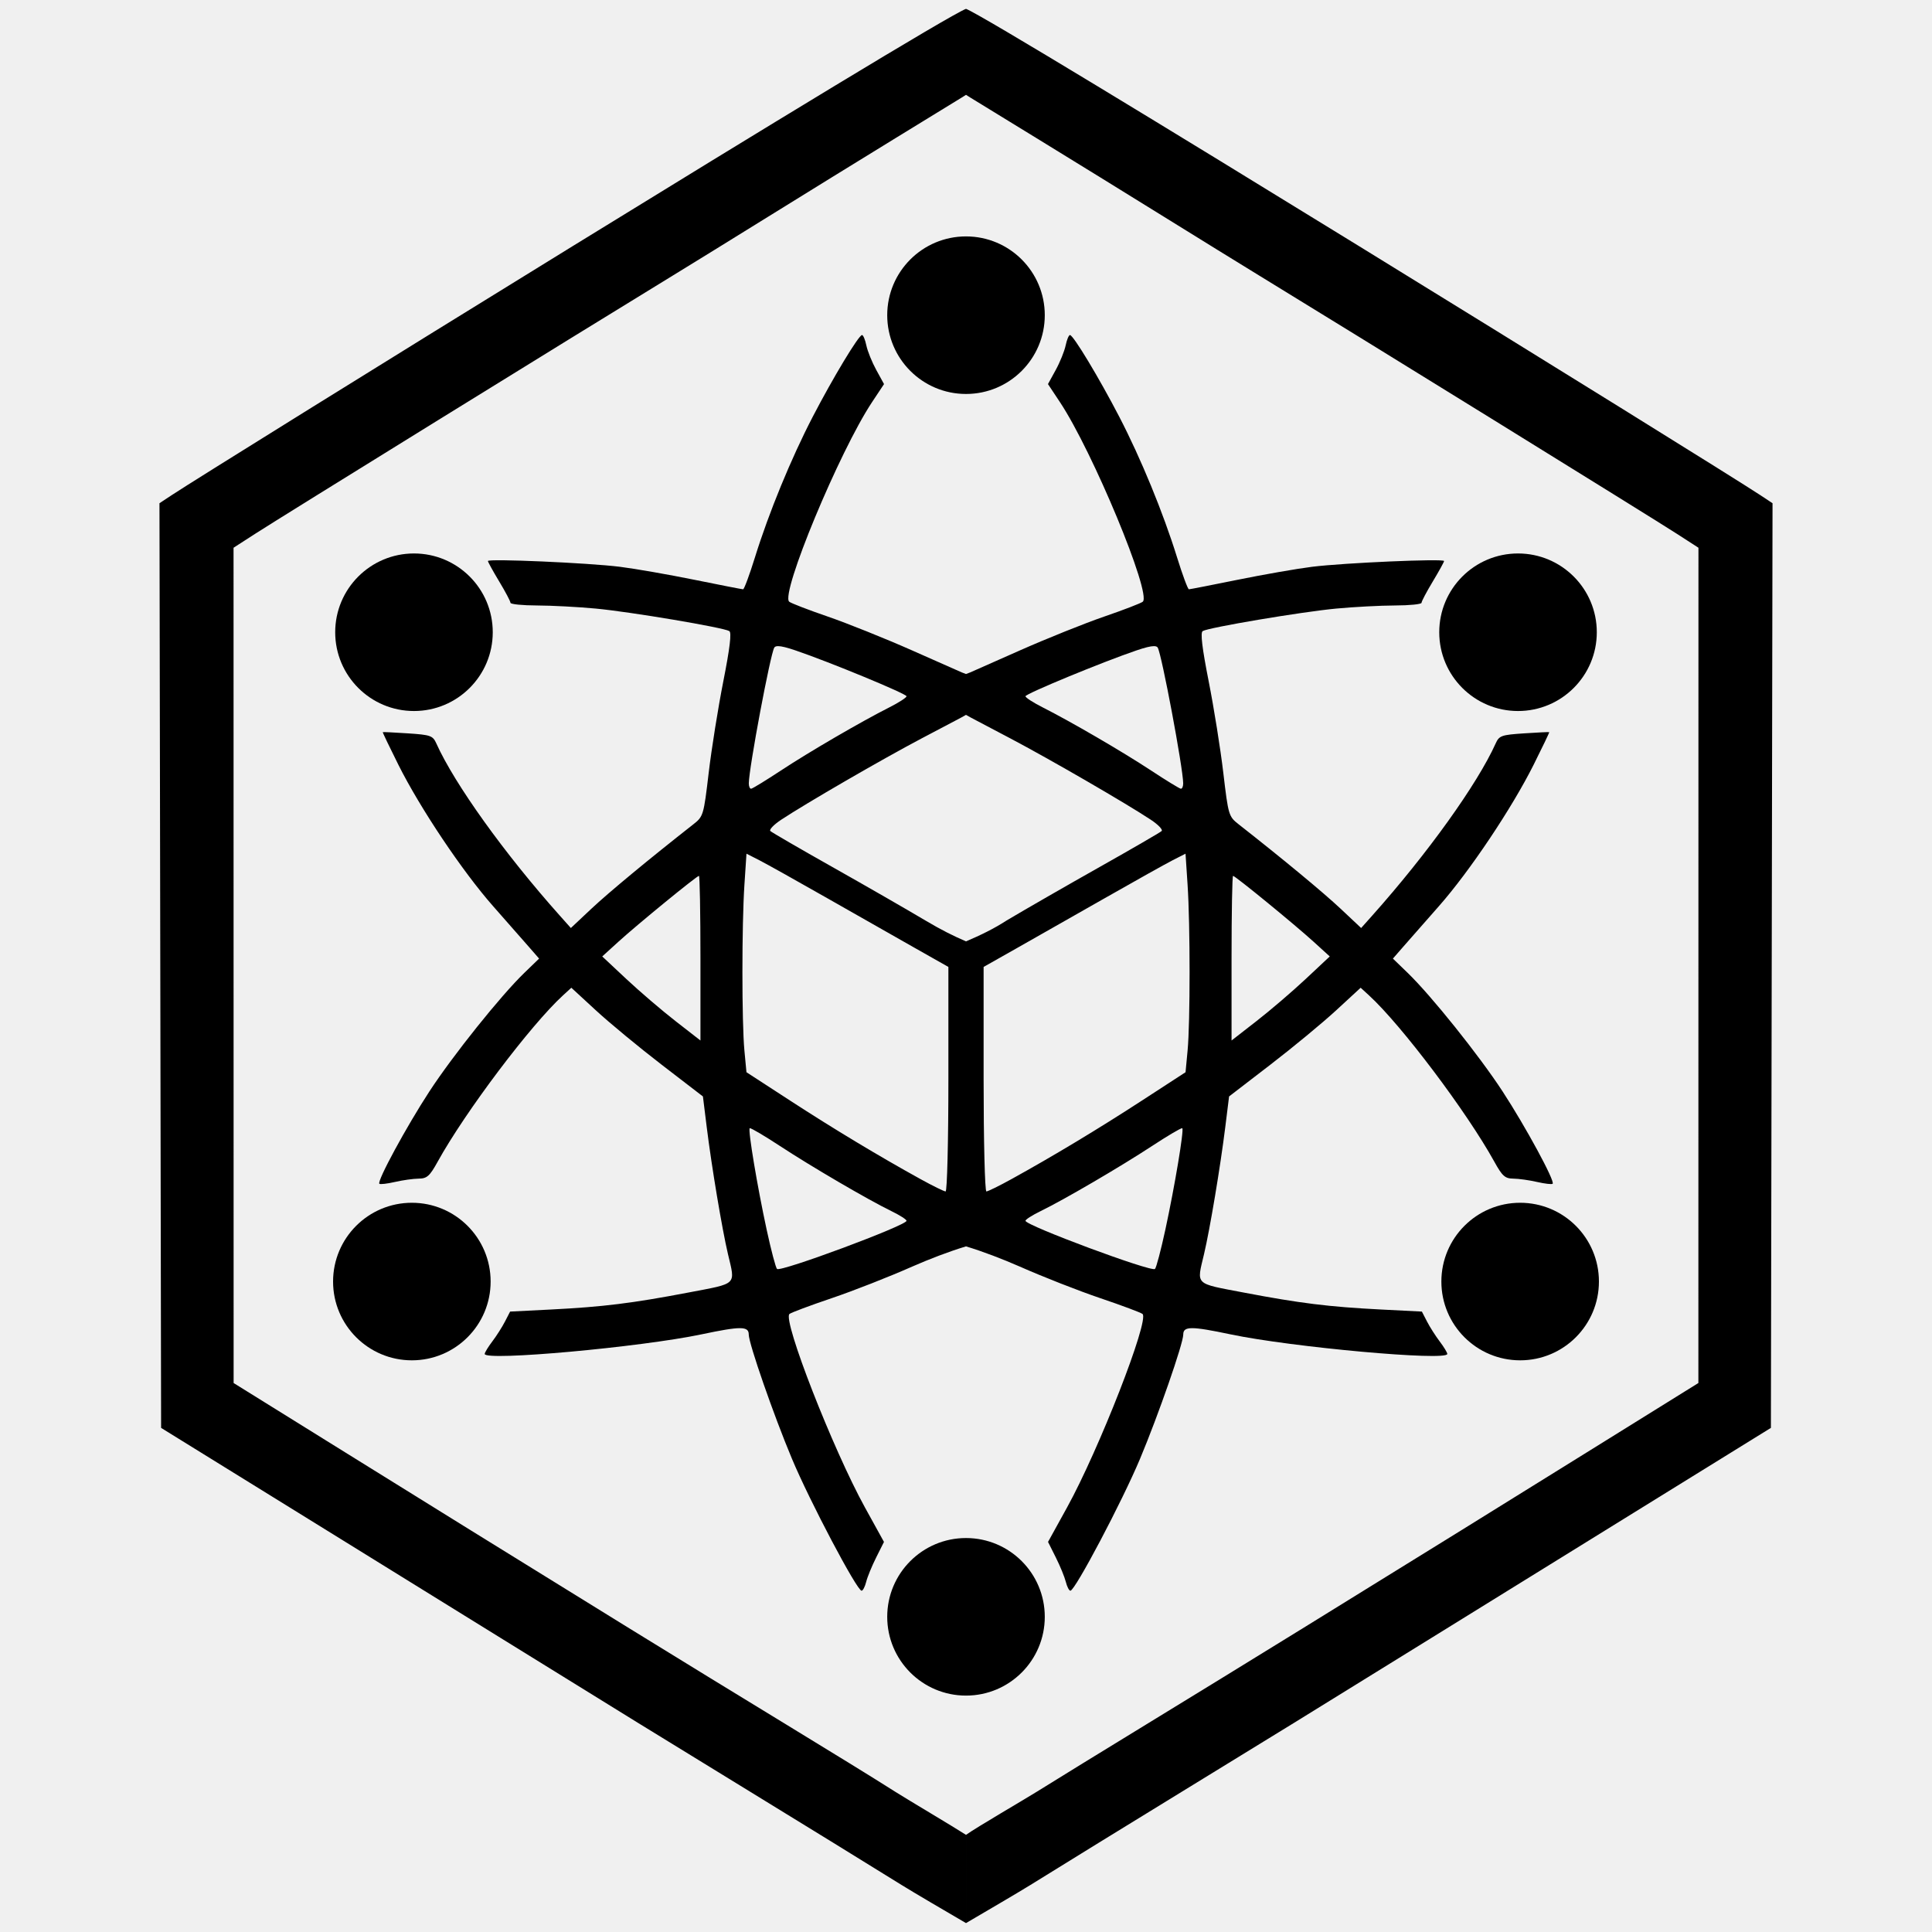
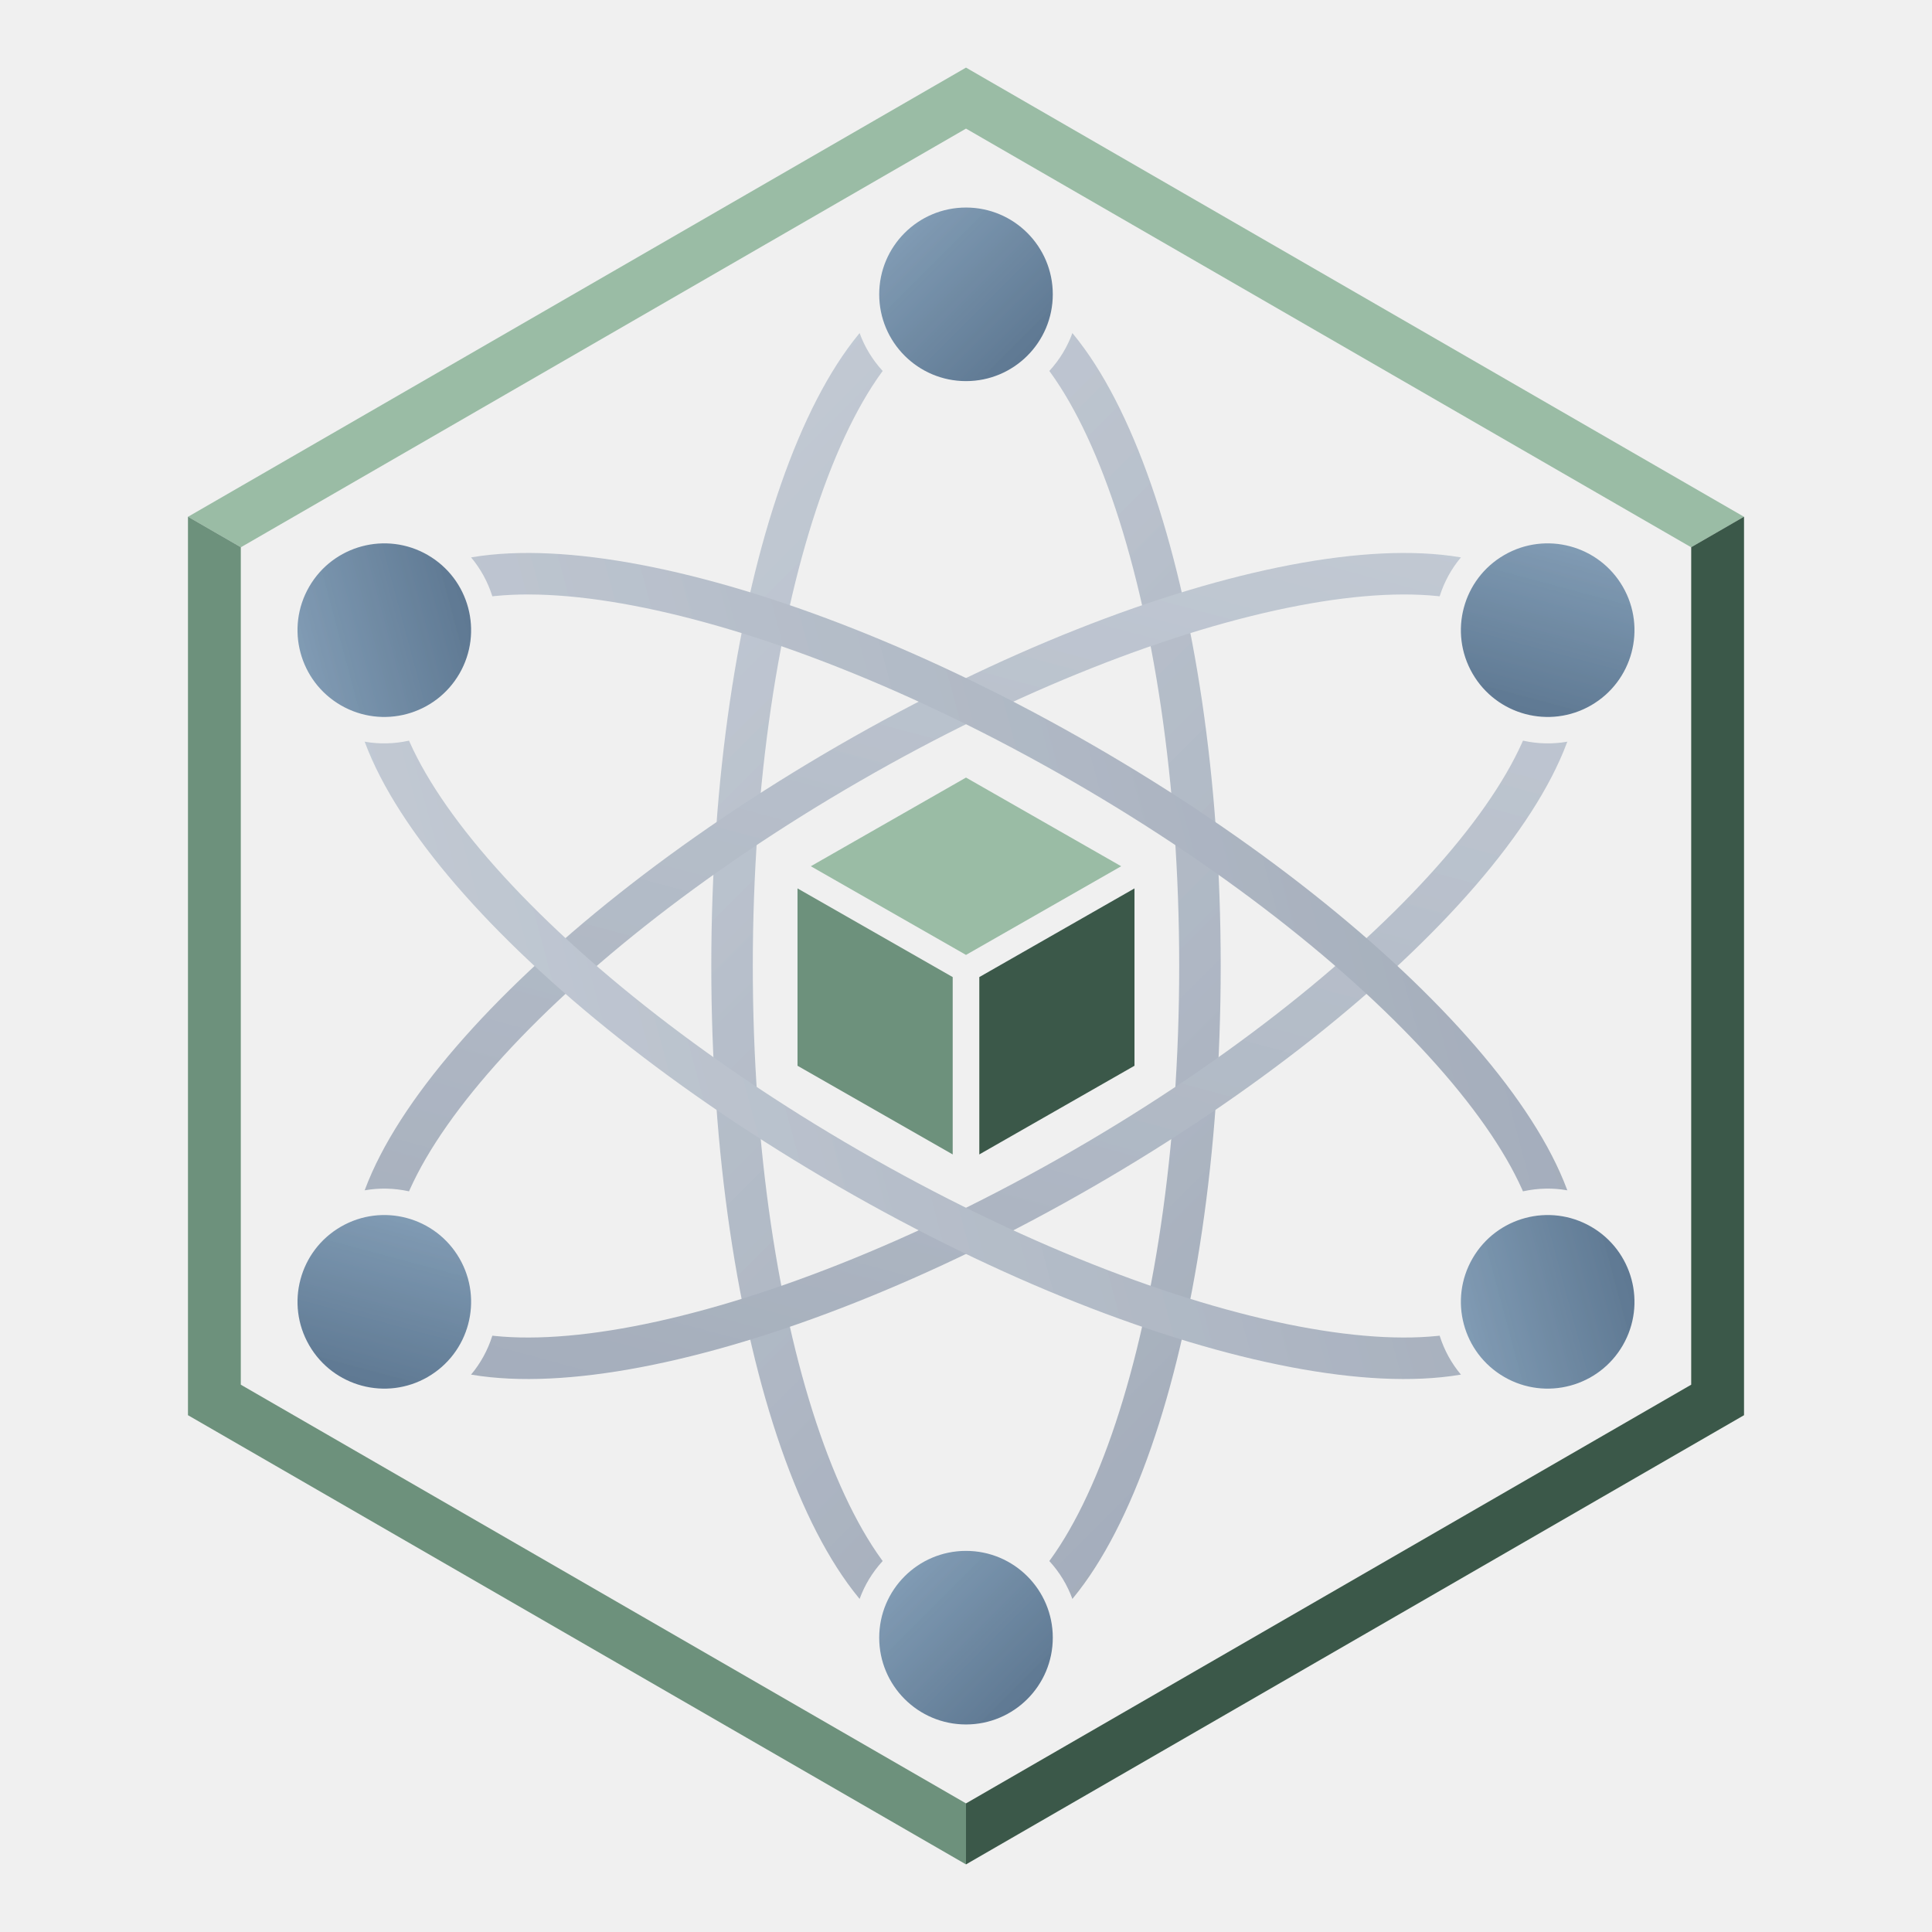
- <svg xmlns="http://www.w3.org/2000/svg" width="600" height="600" viewBox="0 0 600 600">
-   <path d="M360.054 401.975v26.706l1.342.848 20.314 12.455c11.173 6.85 29.088 17.902 39.813 24.559 10.725 6.656 24 14.85 29.5 18.21 29.965 18.305 121.61 74.969 129.75 80.225l6.75 4.358-.01 129.7-.012 129.704-34.738 21.592c-32.86 20.424-41.853 25.993-87.74 54.341-34.947 21.59-67.978 41.623-83.04 51.03-4.034 2.52-18.567 10.957-21.929 13.355v27.405c5.62-3.29 16.16-9.449 20.047-11.862 9.857-6.125 30.972-19.129 46.922-28.896 28.82-17.65 38.236-23.452 77.5-47.76 11.275-6.98 39.625-24.522 63-38.982l42.5-26.291.254-143.58.253-143.583-3.753-2.48c-14.342-9.479-237.26-147.332-246.723-151.054m32.281 101.306c-.37.023-.963 1.45-1.33 3.209-.373 1.787-1.762 5.224-3.086 7.637l-2.408 4.386 3.72 5.606c10.142 15.279 28.51 59.523 25.73 61.972-.516.454-5.888 2.526-11.938 4.606s-17.891 6.834-26.315 10.562l-15.314 6.78-1.34.515v12.684l1.56.873 12.206 6.432c12.28 6.47 35.872 20.132 43.617 25.257 2.292 1.518 3.812 3.099 3.377 3.516s-9.116 5.452-19.291 11.188c-10.175 5.735-23.153 13.197-28.842 16.582-4.001 2.601-8.271 4.648-12.627 6.498V786.3c5.511 1.682 11.312 3.922 16.732 6.29 7.02 3.115 18.27 7.529 25 9.806 6.731 2.278 12.626 4.485 13.1 4.904 2.161 1.914-13.535 42.123-23.465 60.114l-5.89 10.674 2.418 4.826c1.33 2.654 2.728 6.063 3.105 7.576s1.018 2.75 1.424 2.75c1.443 0 16.07-27.713 21.639-41 5.694-13.585 13.406-35.769 13.406-38.56 0-2.617 2.461-2.628 14.633-.065 19.019 4.004 67.367 8.38 67.367 6.097 0-.43-1.058-2.176-2.352-3.878s-3.067-4.487-3.943-6.188l-1.594-3.094-12.805-.648c-16.004-.811-25.118-1.938-42.556-5.266-15.427-2.944-14.605-2.147-12.291-11.957 1.823-7.73 5.078-27.19 6.595-39.441l1.178-9.5 12.772-9.819c7.024-5.4 16.217-12.995 20.431-16.878l7.662-7.061 2.598 2.379c10.037 9.196 30.364 36.17 38.904 51.627 2.489 4.504 3.327 5.253 5.9 5.275 1.65.014 4.974.48 7.384 1.035 2.41.556 4.587.806 4.838.555.785-.785-8.41-17.744-15.54-28.662-7.358-11.268-22.149-29.74-29.513-36.857l-4.559-4.405 3.196-3.666c1.757-2.016 6.74-7.685 11.072-12.595 9.547-10.824 22.638-30.362 29.431-43.928 2.755-5.5 4.937-10.06 4.85-10.133s-3.6.096-7.805.375c-7.063.469-7.735.708-8.828 3.133-5.697 12.646-21.164 34.212-38.347 53.472l-3.432 3.846-6.373-5.988c-5.37-5.047-18.001-15.506-31.649-26.205-3.12-2.447-3.222-2.789-4.783-16-.877-7.425-2.921-20.217-4.543-28.426-2.046-10.362-2.614-15.131-1.86-15.598 1.789-1.105 30.704-5.979 41.462-6.988 5.5-.516 13.712-.949 18.25-.963 4.537-.014 8.25-.389 8.25-.834s1.575-3.424 3.5-6.62c1.925-3.198 3.5-6.054 3.5-6.349 0-.797-31.205.566-41 1.792-4.675.584-15.058 2.396-23.072 4.025-8.015 1.628-14.842 2.96-15.172 2.96s-1.981-4.45-3.67-9.886c-4.333-13.946-11.238-30.744-17.961-43.7-6.303-12.145-14.238-25.308-15.295-25.372zm26.059 96.613c.628-.002 1.011.154 1.2.457 1.219 1.974 7.864 37.364 7.911 42.139.01.962-.32 1.72-.732 1.685-.413-.035-4.575-2.582-9.25-5.662-8.892-5.857-24.796-15.117-33.75-19.65-2.888-1.462-5.25-2.993-5.25-3.402 0-.769 23.931-10.653 34.435-14.223 2.656-.903 4.388-1.34 5.436-1.344m9.836 64.455.64 9.696c.825 12.446.826 42.713.002 51.433l-.636 6.74-13.606 8.842c-13.575 8.822-27.454 17.178-40.494 24.377-3.789 2.092-7.276 3.803-7.75 3.803s-.863-15.687-.863-34.86v-34.859l10.25-5.797c5.637-3.189 17.965-10.194 27.394-15.566 9.43-5.373 18.924-10.678 21.102-11.79zm14.76 6.89c.67 0 19.115 15.086 25.033 20.474l5 4.55-7.5 7.024c-4.125 3.862-10.988 9.735-15.25 13.05l-7.75 6.03v-25.565c0-14.06.21-25.562.467-25.562m-15.819 78.358q.034-.001.051.008l.006.004c.567.568-2.345 18.006-5.254 31.461-1.383 6.4-2.84 11.912-3.234 12.25-1.172 1.004-40.217-13.52-40.217-14.96 0-.398 2.112-1.747 4.691-3 7.207-3.502 24.814-13.794 34.717-20.294 4.67-3.064 8.689-5.438 9.24-5.468zm-67.117-347.622v26.706l-1.342.848-20.314 12.455a10372 10372 0 0 0-39.813 24.559c-10.725 6.656-24 14.85-29.5 18.21-29.965 18.305-121.61 74.969-129.75 80.225l-6.75 4.358.01 129.7.012 129.704 34.738 21.592c32.86 20.424 41.854 25.993 87.74 54.341 34.947 21.59 68.055 41.501 83.04 51.03 3.697 2.35 18.076 10.861 21.93 13.355v27.405c-6.58-3.837-16.161-9.449-20.048-11.862-9.857-6.125-30.971-19.129-46.921-28.896-28.82-17.65-38.237-23.452-77.5-47.76-11.275-6.98-39.625-24.522-63-38.982l-42.5-26.291-.254-143.58-.254-143.583 3.754-2.48c13.196-8.722 236.64-147.153 246.722-151.054M327.773 503.28c.37.023.963 1.45 1.33 3.209.373 1.787 1.762 5.224 3.086 7.637l2.408 4.386-3.72 5.606c-10.142 15.279-28.51 59.523-25.73 61.972.516.454 5.888 2.526 11.938 4.606s17.891 6.834 26.315 10.562l15.314 6.78 1.34.515v12.684l-1.56.873-12.206 6.432c-12.28 6.47-35.872 20.132-43.617 25.257-2.292 1.518-3.811 3.099-3.377 3.516s9.116 5.452 19.291 11.188c10.175 5.735 23.153 13.197 28.842 16.582 5.03 2.992 8.754 4.824 12.627 6.498V786.3c-5.511 1.682-11.312 3.922-16.732 6.29-7.02 3.115-18.27 7.529-25 9.806-6.731 2.278-12.626 4.485-13.1 4.904-2.161 1.914 13.535 42.123 23.465 60.114l5.89 10.674-2.417 4.826c-1.331 2.654-2.729 6.063-3.106 7.576s-1.018 2.75-1.424 2.75c-1.443 0-16.07-27.713-21.638-41-5.695-13.585-13.407-35.769-13.407-38.56 0-2.617-2.461-2.628-14.632-.065-19.02 4.004-67.368 8.38-67.368 6.097 0-.43 1.058-2.176 2.352-3.878s3.067-4.487 3.943-6.188l1.594-3.094 12.805-.648c16.004-.811 25.119-1.938 42.556-5.266 15.427-2.944 14.605-2.147 12.291-11.957-1.823-7.73-5.077-27.19-6.595-39.441l-1.178-9.5-12.772-9.819c-7.024-5.4-16.217-12.995-20.431-16.878l-7.662-7.061-2.598 2.379c-10.037 9.196-30.364 36.17-38.904 51.627-2.489 4.504-3.327 5.253-5.9 5.275-1.65.014-4.973.48-7.384 1.035-2.41.556-4.587.806-4.837.555-.785-.785 8.408-17.744 15.539-28.662 7.358-11.268 22.149-29.74 29.513-36.857l4.559-4.405-3.195-3.666c-1.758-2.016-6.74-7.685-11.073-12.595-9.547-10.824-22.638-30.362-29.431-43.928-2.754-5.5-4.936-10.06-4.85-10.133s3.6.096 7.805.375c7.064.469 7.735.708 8.828 3.133 5.697 12.646 21.164 34.212 38.348 53.472l3.431 3.846 6.373-5.988c5.37-5.047 18.001-15.506 31.649-26.205 3.12-2.447 3.222-2.789 4.783-16 .877-7.425 2.921-20.217 4.543-28.426 2.047-10.362 2.614-15.131 1.86-15.598-1.789-1.105-30.704-5.979-41.462-6.988-5.5-.516-13.712-.949-18.25-.963-4.537-.014-8.25-.389-8.25-.834s-1.575-3.424-3.5-6.62c-1.925-3.198-3.5-6.054-3.5-6.349 0-.797 31.205.566 41 1.792 4.675.584 15.058 2.396 23.073 4.025 8.014 1.628 14.842 2.96 15.171 2.96.33 0 1.981-4.45 3.67-9.886 4.333-13.946 11.238-30.744 17.961-43.7 6.304-12.145 14.238-25.308 15.295-25.372zm-26.059 96.613c-.628-.002-1.011.154-1.199.457-1.22 1.974-7.865 37.364-7.912 42.139-.01.962.32 1.72.732 1.685.413-.035 4.575-2.582 9.25-5.662 8.893-5.857 24.796-15.117 33.75-19.65 2.888-1.462 5.25-2.993 5.25-3.402 0-.769-23.931-10.653-34.435-14.223-2.656-.903-4.388-1.34-5.436-1.344m-9.836 64.455-.64 9.696c-.825 12.446-.826 42.713-.002 51.433l.636 6.74 13.606 8.842c13.575 8.822 27.454 17.178 40.494 24.377 3.789 2.092 7.276 3.803 7.75 3.803s.863-15.687.863-34.86v-34.859l-10.25-5.797a12853 12853 0 0 1-27.394-15.566c-9.43-5.373-18.924-10.678-21.102-11.79zm-14.76 6.89c-.67 0-19.115 15.086-25.033 20.474l-5 4.55 7.5 7.024c4.125 3.862 10.988 9.735 15.25 13.05l7.75 6.03v-25.565c0-14.06-.21-25.562-.466-25.562m15.819 78.358q-.035-.001-.05.008l-.007.004c-.567.568 2.345 18.006 5.254 31.461 1.384 6.4 2.84 11.912 3.234 12.25 1.172 1.004 40.217-13.52 40.217-14.96 0-.398-2.111-1.747-4.691-3-7.207-3.502-24.814-13.794-34.717-20.294-4.67-3.064-8.688-5.438-9.24-5.468z" style="display:inline;fill:#000" transform="translate(-60.054 -399.23)" />
-   <path d="M385.923 901.347c0 13.512-10.954 24.466-24.466 24.466s-24.465-10.954-24.465-24.466 10.953-24.465 24.465-24.465 24.466 10.953 24.466 24.465m0-404.234c0-13.512-10.954-24.465-24.466-24.465s-24.465 10.953-24.465 24.465 10.953 24.466 24.465 24.466 24.466-10.954 24.466-24.466" style="display:inline;fill:#000;stroke-width:.918" transform="translate(-61.457 -399.23)" />
-   <path d="M555.955 595.579c0 13.512-10.953 24.465-24.465 24.465s-24.466-10.953-24.466-24.465 10.954-24.466 24.466-24.466c13.511 0 24.465 10.954 24.465 24.466m-391.802 0c0 13.512 10.954 24.465 24.466 24.465s24.465-10.953 24.465-24.465-10.953-24.466-24.465-24.466-24.466 10.954-24.466 24.466M556.615 797.225c0 13.512-10.954 24.466-24.466 24.466s-24.465-10.954-24.465-24.466 10.953-24.465 24.465-24.465 24.466 10.953 24.466 24.465m-393.122 0c0 13.512 10.954 24.466 24.466 24.466s24.465-10.954 24.465-24.466-10.953-24.465-24.465-24.465-24.466 10.953-24.466 24.465" style="display:inline;fill:#000;stroke-width:.918" transform="translate(-60.054 -399.23)" />
+ <svg xmlns="http://www.w3.org/2000/svg" viewBox="0 0 512 512">
+   <defs>
+     <filter id="slight-desaturate">
+       <feColorMatrix type="saturate" values="0.7" />
+     </filter>
+     <linearGradient id="orbit-grad" gradientUnits="userSpaceOnUse" x1="-180" y1="-180" x2="180" y2="180">
+       <stop offset="0%" stop-color="#CBD5E1" />
+       <stop offset="100%" stop-color="#94A3B8" />
+     </linearGradient>
+     <linearGradient id="electron-grad" x1="0%" y1="0%" x2="100%" y2="100%">
+       <stop offset="0%" stop-color="#7CA3C5" />
+       <stop offset="100%" stop-color="#4A7295" />
+     </linearGradient>
+     <mask id="halo-mask">
+       <rect x="-300" y="-300" width="600" height="600" fill="white" />
+       <g fill="black">
+         <circle cy="-178" r="30" />
+         <circle cy="178" r="30" />
+         <g transform="rotate(60)">
+           <circle cy="-178" r="30" />
+           <circle cy="178" r="30" />
+         </g>
+         <g transform="rotate(-60)">
+           <circle cy="-178" r="30" />
+           <circle cy="178" r="30" />
+         </g>
+       </g>
+     </mask>
+     <mask id="mask-top-sector">
+       <rect x="-300" y="-300" width="600" height="600" fill="black" />
+       <path d="M0 0 L-400 -231 L0 -400 L400 -231 Z" fill="white" />
+     </mask>
+     <mask id="mask-right-sector">
+       <rect x="-300" y="-300" width="600" height="600" fill="black" />
+       <path d="M0 0 L400 -231 L400 400 L0 400 Z" fill="white" />
+     </mask>
+     <mask id="mask-left-sector">
+       <rect x="-300" y="-300" width="600" height="600" fill="black" />
+       <path d="M0 0 L0 400 L-400 400 L-400 -231 Z" fill="white" />
+     </mask>
+     <ellipse id="orbit-path-def" cx="0" cy="0" rx="62" ry="178" fill="none" stroke-width="11" />
+     <circle id="electron-dot" r="23" />
+     <path id="sharp-hex" d="M0 -230 L199.186 -115 L199.186 115 L0 230 L-199.186 115 L-199.186 -115 Z" fill="none" stroke-width="14" stroke-linejoin="miter" stroke-miterlimit="10" />
+   </defs>
+   <g transform="translate(256, 256)" filter="url(#slight-desaturate)">
+     <g id="Hexagon-Container">
+       <use href="#sharp-hex" stroke="#8CBF9F" mask="url(#mask-top-sector)" />
+       <use href="#sharp-hex" stroke="#5E9476" mask="url(#mask-left-sector)" />
+       <use href="#sharp-hex" stroke="#2F5C45" mask="url(#mask-right-sector)" />
+     </g>
+     <g id="Orbital-Paths" stroke="url(#orbit-grad)" mask="url(#halo-mask)">
+       <use href="#orbit-path-def" />
+       <use href="#orbit-path-def" transform="rotate(60)" />
+       <use href="#orbit-path-def" transform="rotate(-60)" />
+     </g>
+     <g id="Electron-Dots" fill="url(#electron-grad)">
+       <use href="#electron-dot" y="-178" />
+       <use href="#electron-dot" y="178" />
+       <use href="#electron-dot" transform="rotate(60) translate(0, -178)" />
+       <use href="#electron-dot" transform="rotate(60) translate(0, 178)" />
+       <use href="#electron-dot" transform="rotate(-60) translate(0, -178)" />
+       <use href="#electron-dot" transform="rotate(-60) translate(0, 178)" />
+     </g>
+     <g id="Central-Cube" transform="matrix(1.175,0,0,1.175,0,2.9375)">
+       <g>
+         <path d="M0 -45 L-35 -25 L0 -5 L35 -25 Z" fill="#8CBF9F" />
+         <path d="M-3 0 L-3 40 L-38 20 L-38 -20 Z" fill="#5E9476" />
+         <path d="M3 0 L38 -20 L38 20 L3 40 Z" fill="#2F5C45" />
+       </g>
+     </g>
+   </g>
</svg>
